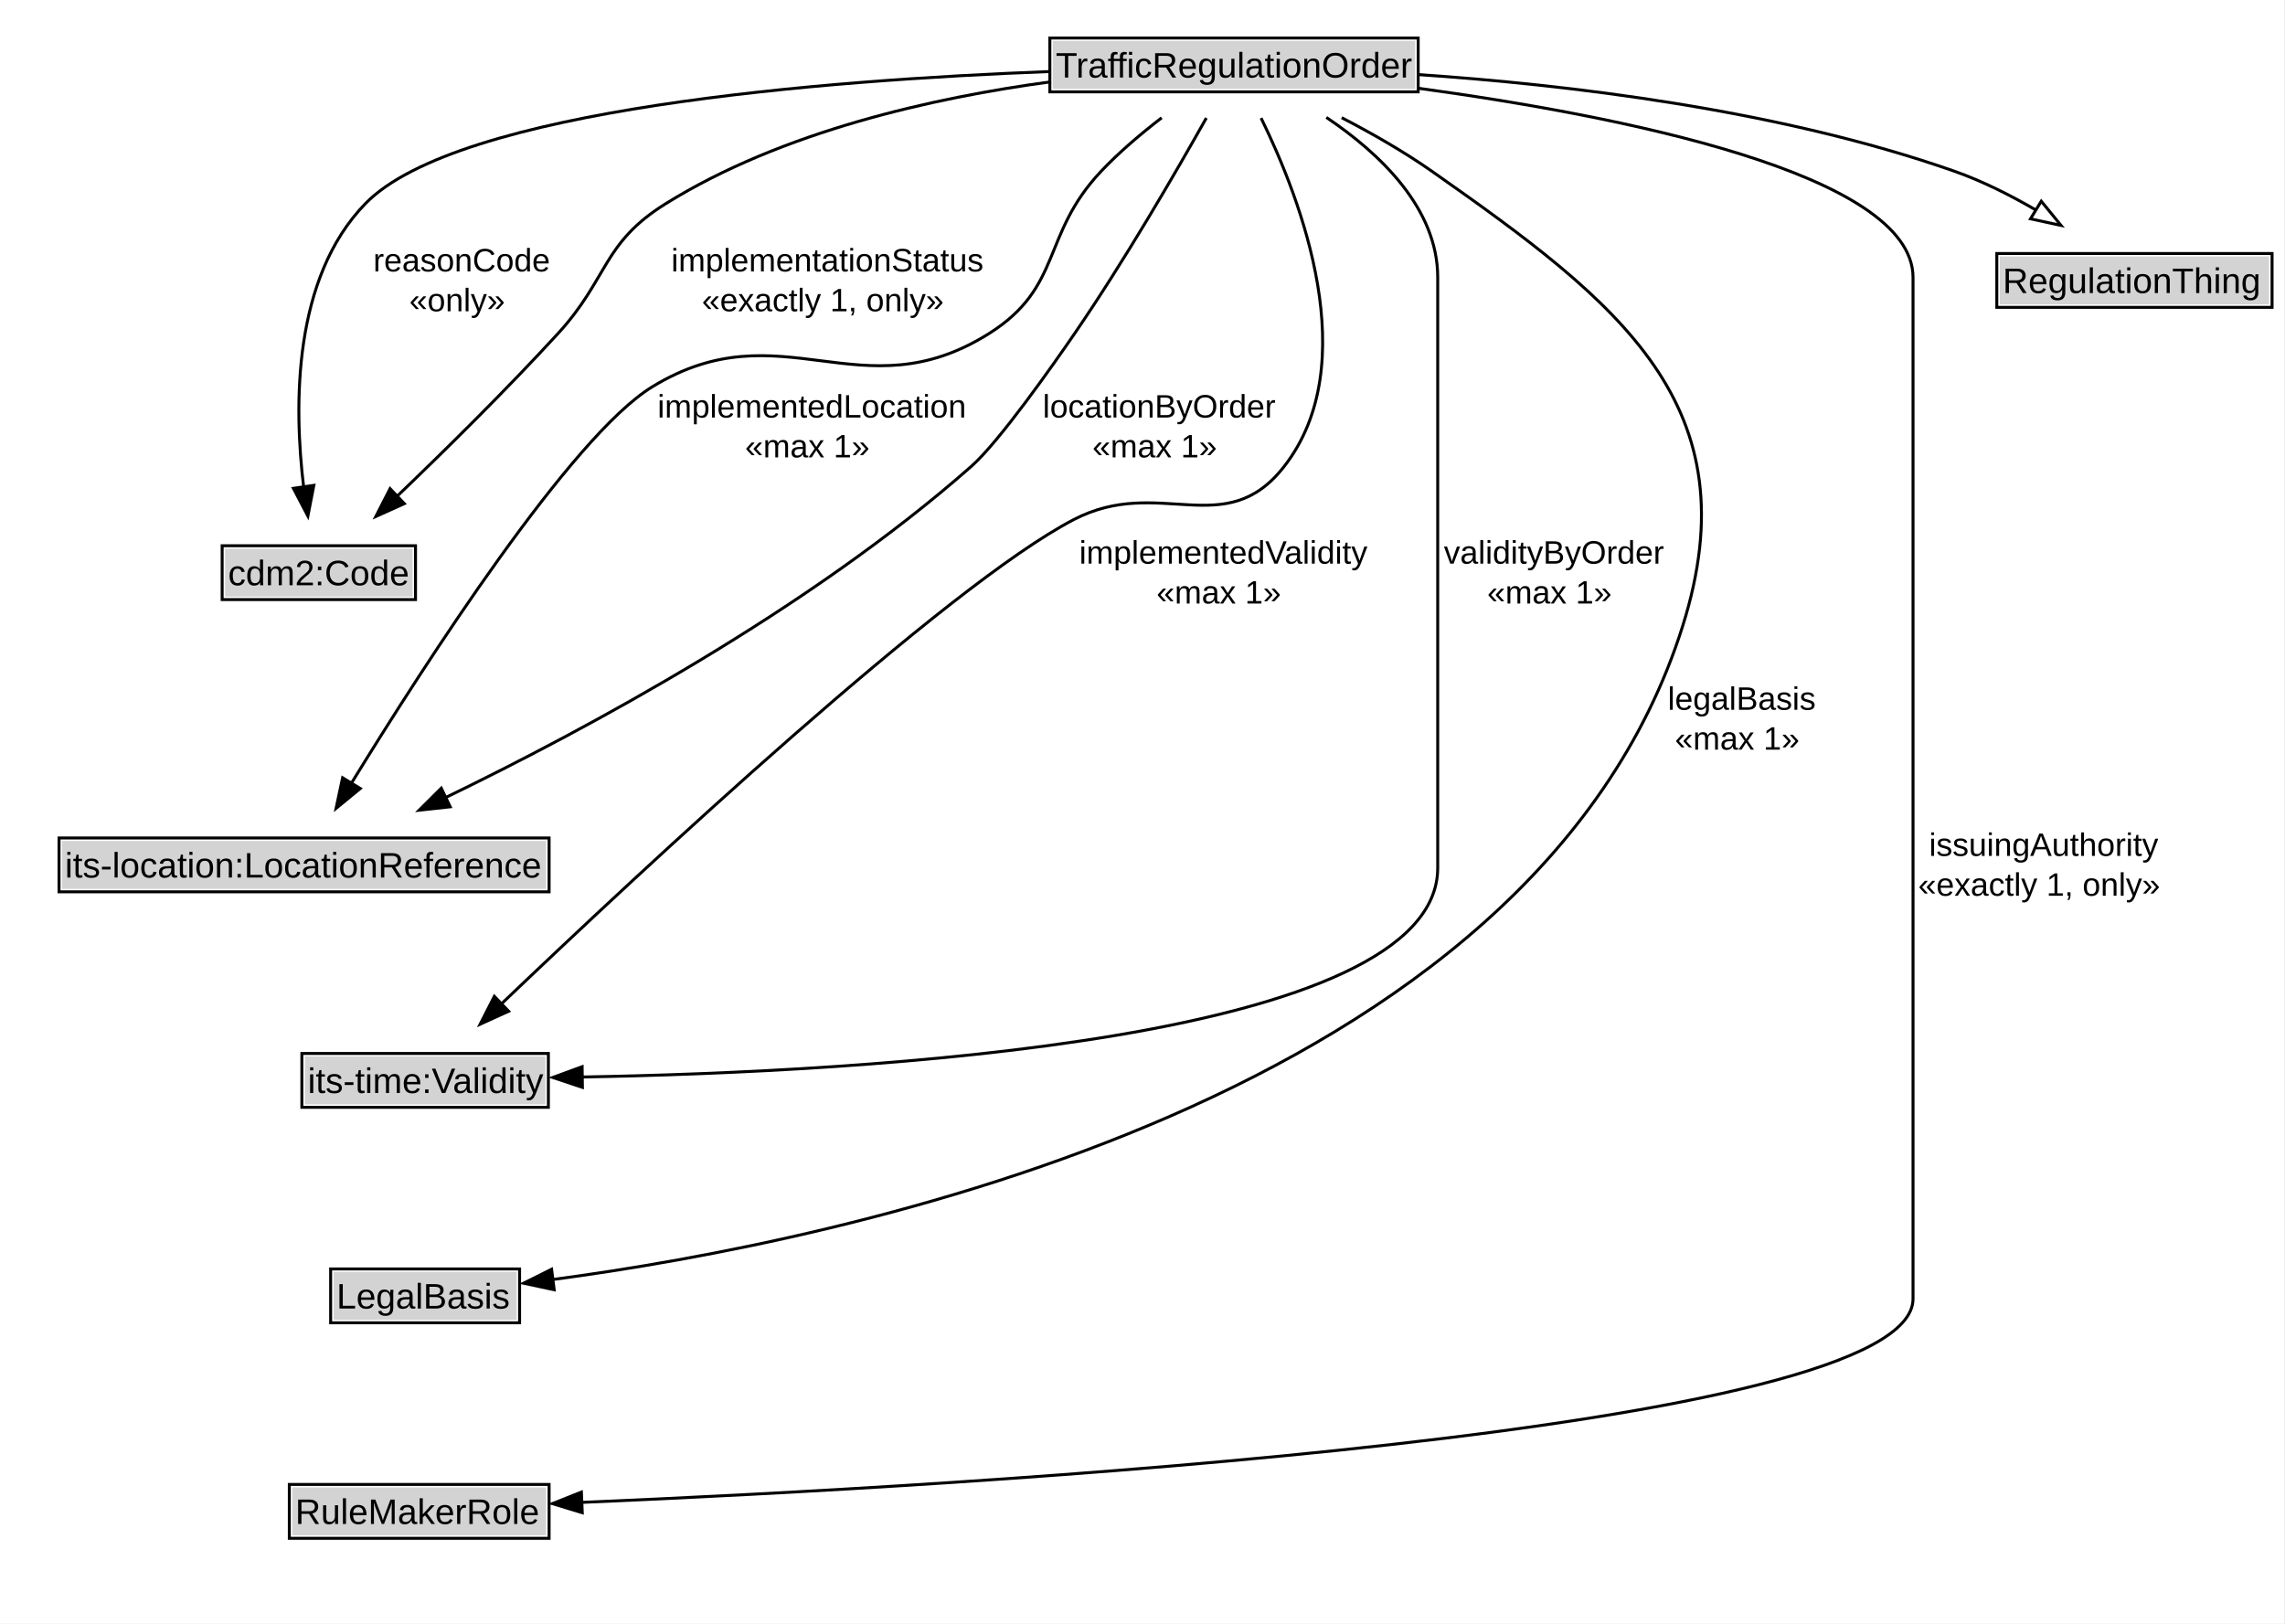
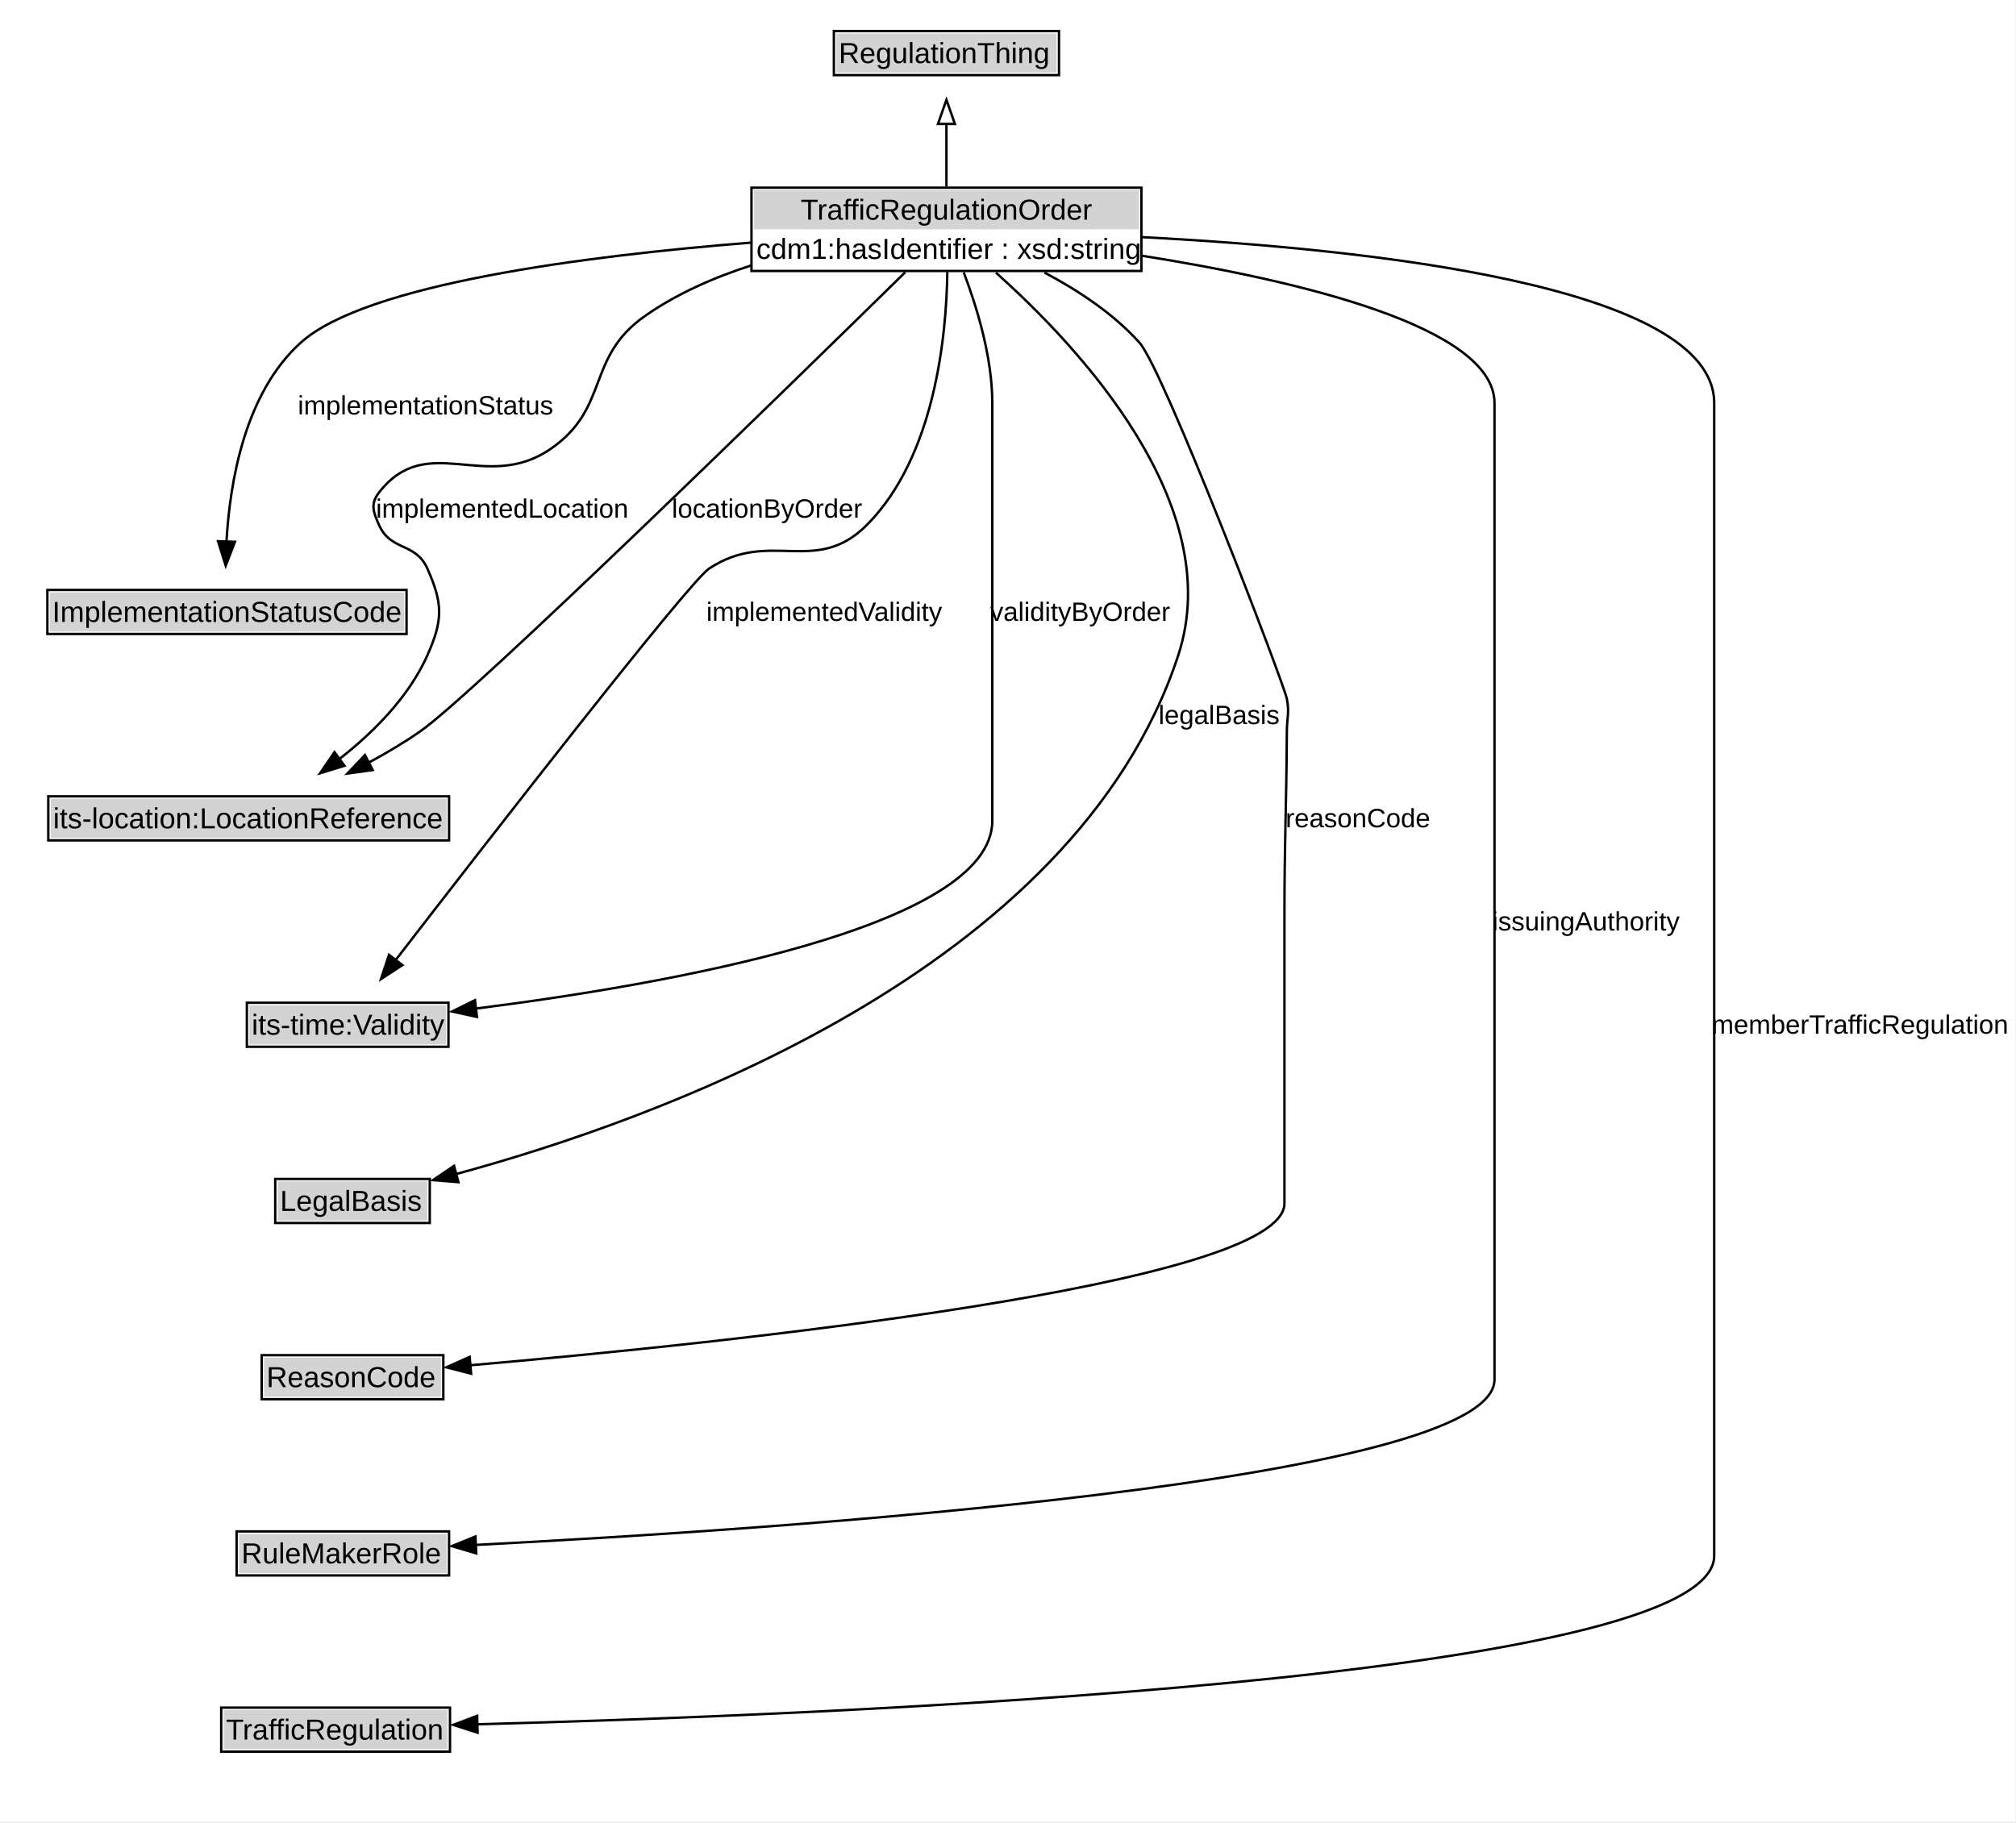
- <svg xmlns="http://www.w3.org/2000/svg" xmlns:xlink="http://www.w3.org/1999/xlink" width="774pt" height="550pt" viewBox="0.00 0.00 774.00 550.00">
-   <g id="graph0" class="graph" transform="scale(1 1) rotate(0) translate(4 546)">
-     <polygon fill="white" stroke="none" points="-4,4 -4,-546 769.62,-546 769.62,4 -4,4" />
-     <g id="clust2" class="cluster">
+ <svg xmlns="http://www.w3.org/2000/svg" xmlns:xlink="http://www.w3.org/1999/xlink" width="835pt" height="755pt" viewBox="0.00 0.00 835.00 755.00">
+   <g id="graph0" class="graph" transform="scale(1 1) rotate(0) translate(4 750.5)">
+     <polygon fill="white" stroke="none" points="-4,4 -4,-750.5 830.75,-750.5 830.75,4 -4,4" />
+     <g id="clust3" class="cluster">
</g>
    <g id="node1" class="node">
      <g id="a_node1">
-         <a xlink:href="../TrafficRegulationOrder" xlink:title="&lt;TABLE&gt;">
-           <polygon fill="lightgray" stroke="none" points="352.62,-515.88 352.62,-532.12 475.38,-532.12 475.38,-515.88 352.62,-515.88" />
-           <text xml:space="preserve" text-anchor="start" x="353.62" y="-519.73" font-family="Arial" font-size="12.00">TrafficRegulationOrder</text>
-           <polygon fill="none" stroke="black" points="351.62,-514.88 351.62,-533.12 476.38,-533.12 476.38,-514.88 351.62,-514.88" />
+         <a xlink:href="../RegulationThing" xlink:title="&lt;TABLE&gt;">
+           <polygon fill="lightgray" stroke="none" points="342.38,-720.38 342.38,-736.62 433.62,-736.62 433.62,-720.38 342.38,-720.38" />
+           <text xml:space="preserve" text-anchor="start" x="343.38" y="-724.38" font-family="Arial" font-size="12.00">RegulationThing</text>
+           <polygon fill="none" stroke="black" points="341.38,-719.38 341.38,-737.62 434.62,-737.62 434.62,-719.38 341.38,-719.38" />
        </a>
      </g>
    </g>
-     <g id="node3" class="node">
-       <g id="a_node3">
-         <a xlink:href="https://w3id.org/citydata/part2/v1/Code" xlink:title="&lt;TABLE&gt;">
-           <polygon fill="lightgray" stroke="none" points="72.25,-343.88 72.25,-360.12 135.75,-360.12 135.75,-343.88 72.25,-343.88" />
-           <text xml:space="preserve" text-anchor="start" x="73.25" y="-347.73" font-family="Arial" font-size="12.00">cdm2:Code</text>
-           <polygon fill="none" stroke="black" points="71.25,-342.88 71.25,-361.12 136.75,-361.12 136.75,-342.88 71.25,-342.88" />
+     <g id="node2" class="node">
+       <g id="a_node2">
+         <a xlink:href="../TrafficRegulationOrder" xlink:title="&lt;TABLE&gt;">
+           <polygon fill="lightgray" stroke="none" points="308.25,-655.5 308.25,-671.75 467.75,-671.75 467.75,-655.5 308.25,-655.5" />
+           <text xml:space="preserve" text-anchor="start" x="327.62" y="-659.5" font-family="Arial" font-size="12.00">TrafficRegulationOrder</text>
+           <text xml:space="preserve" text-anchor="start" x="309.25" y="-643.25" font-family="Arial" font-size="12.00">cdm1:hasIdentifier : xsd:string</text>
+           <polygon fill="none" stroke="black" points="307.25,-638.25 307.25,-672.75 468.75,-672.75 468.75,-638.25 307.25,-638.25" />
        </a>
      </g>
    </g>
-     <g id="edge9" class="edge">
-       <path fill="none" stroke="black" d="M351.76,-521.77C275.05,-518.86 151.01,-509.17 119.75,-477 95.27,-451.81 95.45,-408.89 98.89,-380.74" />
-       <polygon fill="black" stroke="black" points="102.31,-381.58 100.29,-371.18 95.38,-380.57 102.31,-381.58" />
-       <text xml:space="preserve" text-anchor="middle" x="152.38" y="-454.05" font-family="Arial" font-size="11.00"> reasonCode </text>
-       <text xml:space="preserve" text-anchor="middle" x="152.38" y="-440.55" font-family="Arial" font-size="11.00"> «only»  </text>
-     </g>
-     <g id="edge10" class="edge">
-       <path fill="none" stroke="black" d="M352.04,-518.3C312.27,-512.95 260.89,-501.5 221.5,-477 199.92,-463.58 202.17,-451.73 185,-433 167.37,-413.77 146.39,-393.1 130.19,-377.59" />
-       <polygon fill="black" stroke="black" points="132.96,-375.39 123.3,-371.03 128.13,-380.46 132.96,-375.39" />
-       <text xml:space="preserve" text-anchor="middle" x="276.25" y="-454.05" font-family="Arial" font-size="11.00"> implementationStatus </text>
-       <text xml:space="preserve" text-anchor="middle" x="276.25" y="-440.55" font-family="Arial" font-size="11.00"> «exactly 1, only»  </text>
+     <g id="edge1" class="edge">
+       <path fill="none" stroke="black" d="M388,-673.21C388,-680.97 388,-690.42 388,-699.24" />
+       <polygon fill="none" stroke="black" points="384.5,-699.16 388,-709.16 391.5,-699.16 384.5,-699.16" />
    </g>
    <g id="node4" class="node">
      <g id="a_node4">
-         <a xlink:href="https://w3id.org/itsdata/location/v1/LocationReference" xlink:title="&lt;TABLE&gt;">
-           <polygon fill="lightgray" stroke="none" points="17,-244.88 17,-261.12 181,-261.12 181,-244.88 17,-244.88" />
-           <text xml:space="preserve" text-anchor="start" x="18" y="-248.72" font-family="Arial" font-size="12.00">its-location:LocationReference</text>
-           <polygon fill="none" stroke="black" points="16,-243.88 16,-262.12 182,-262.12 182,-243.88 16,-243.88" />
+         <a xlink:href="../ImplementationStatusCode" xlink:title="&lt;TABLE&gt;">
+           <polygon fill="lightgray" stroke="none" points="16.62,-488.88 16.62,-505.12 163.38,-505.12 163.38,-488.88 16.62,-488.88" />
+           <text xml:space="preserve" text-anchor="start" x="17.62" y="-492.88" font-family="Arial" font-size="12.00">ImplementationStatusCode</text>
+           <polygon fill="none" stroke="black" points="15.62,-487.88 15.62,-506.12 164.38,-506.12 164.38,-487.88 15.62,-487.88" />
        </a>
      </g>
    </g>
    <g id="edge12" class="edge">
-       <path fill="none" stroke="black" d="M389.49,-506.1C382.5,-500.72 375.12,-494.47 369,-488 348.59,-466.41 356.15,-448.82 331,-433 287.58,-405.69 260.8,-441.7 217,-415 189.65,-398.33 140.28,-321.8 114.95,-280.54" />
-       <polygon fill="black" stroke="black" points="118.03,-278.88 109.84,-272.16 112.05,-282.52 118.03,-278.88" />
-       <text xml:space="preserve" text-anchor="middle" x="271" y="-404.55" font-family="Arial" font-size="11.00"> implementedLocation </text>
-       <text xml:space="preserve" text-anchor="middle" x="271" y="-391.05" font-family="Arial" font-size="11.00"> «max 1»  </text>
-     </g>
-     <g id="edge13" class="edge">
-       <path fill="none" stroke="black" d="M404.63,-506.04C394.3,-487.65 376.89,-457.65 360,-433 352.84,-422.55 334.5,-396.38 325,-388 270.01,-339.53 195,-299.11 146.77,-275.73" />
-       <polygon fill="black" stroke="black" points="148.5,-272.68 137.97,-271.52 145.48,-278.99 148.5,-272.68" />
-       <text xml:space="preserve" text-anchor="middle" x="388.65" y="-404.55" font-family="Arial" font-size="11.00"> locationByOrder </text>
-       <text xml:space="preserve" text-anchor="middle" x="388.65" y="-391.05" font-family="Arial" font-size="11.00"> «max 1»  </text>
+       <path fill="none" stroke="black" d="M307.25,-650.01C238.73,-644.55 147.4,-632.86 120.5,-608.5 97.55,-587.72 91.23,-551.4 89.8,-526.09" />
+       <polygon fill="black" stroke="black" points="93.31,-526.07 89.49,-516.18 86.31,-526.29 93.31,-526.07" />
+       <text xml:space="preserve" text-anchor="middle" x="172.25" y="-578.8" font-family="Arial" font-size="11.00">implementationStatus</text>
    </g>
    <g id="node5" class="node">
      <g id="a_node5">
-         <a xlink:href="https://w3id.org/itsdata/time/v1/Validity" xlink:title="&lt;TABLE&gt;">
-           <polygon fill="lightgray" stroke="none" points="99.25,-171.88 99.25,-188.12 180.75,-188.12 180.75,-171.88 99.25,-171.88" />
-           <text xml:space="preserve" text-anchor="start" x="100.25" y="-175.72" font-family="Arial" font-size="12.00">its-time:Validity</text>
-           <polygon fill="none" stroke="black" points="98.25,-170.88 98.25,-189.12 181.75,-189.12 181.75,-170.88 98.25,-170.88" />
+         <a xlink:href="https://w3id.org/itsdata/location/v1/LocationReference" xlink:title="&lt;TABLE&gt;">
+           <polygon fill="lightgray" stroke="none" points="17,-403.38 17,-419.62 181,-419.62 181,-403.38 17,-403.38" />
+           <text xml:space="preserve" text-anchor="start" x="18" y="-407.38" font-family="Arial" font-size="12.00">its-location:LocationReference</text>
+           <polygon fill="none" stroke="black" points="16,-402.38 16,-420.62 182,-420.62 182,-402.38 16,-402.38" />
        </a>
      </g>
    </g>
    <g id="edge14" class="edge">
-       <path fill="none" stroke="black" d="M423.17,-506.01C436.79,-478.22 458,-422.67 431,-388 410.93,-362.23 388.74,-385.05 359.75,-370 316.67,-347.63 213.73,-251.65 165.61,-205.7" />
-       <polygon fill="black" stroke="black" points="168.29,-203.43 158.65,-199.04 163.45,-208.48 168.29,-203.43" />
-       <text xml:space="preserve" text-anchor="middle" x="410.38" y="-355.05" font-family="Arial" font-size="11.00"> implementedValidity </text>
-       <text xml:space="preserve" text-anchor="middle" x="410.38" y="-341.55" font-family="Arial" font-size="11.00"> «max 1»  </text>
+       <path fill="none" stroke="black" d="M307.34,-640.62C291.74,-635.6 276.17,-628.78 263,-619.5 238.5,-602.25 248.71,-581.45 224,-564.5 197.15,-546.09 172.99,-572.19 153,-546.5 149.32,-541.76 150.56,-538.48 153,-533 157.87,-522.08 168.13,-525.92 173,-515 179.51,-500.38 179.51,-493.61 173,-479 165.33,-461.79 150.75,-447.17 136.56,-436.06" />
+       <polygon fill="black" stroke="black" points="138.7,-433.29 128.57,-430.17 134.54,-438.92 138.7,-433.29" />
+       <text xml:space="preserve" text-anchor="middle" x="204" y="-536.05" font-family="Arial" font-size="11.00">implementedLocation</text>
    </g>
    <g id="edge15" class="edge">
-       <path fill="none" stroke="black" d="M445.27,-506.23C463.53,-493.95 483,-475.38 483,-452 483,-452 483,-452 483,-252 483,-193.49 289.2,-182.83 192.95,-181.14" />
-       <polygon fill="black" stroke="black" points="193.28,-177.64 183.23,-180.99 193.18,-184.64 193.28,-177.64" />
-       <text xml:space="preserve" text-anchor="middle" x="522.38" y="-355.05" font-family="Arial" font-size="11.00"> validityByOrder </text>
-       <text xml:space="preserve" text-anchor="middle" x="522.38" y="-341.55" font-family="Arial" font-size="11.00"> «max 1»  </text>
+       <path fill="none" stroke="black" d="M370.92,-637.71C323.52,-591.2 192.37,-463.09 170,-447.5 163.33,-442.85 155.96,-438.49 148.56,-434.52" />
+       <polygon fill="black" stroke="black" points="150.36,-431.51 139.87,-430.05 147.16,-437.73 150.36,-431.51" />
+       <text xml:space="preserve" text-anchor="middle" x="313.7" y="-536.05" font-family="Arial" font-size="11.00">locationByOrder</text>
    </g>
    <g id="node6" class="node">
      <g id="a_node6">
+         <a xlink:href="https://w3id.org/itsdata/time/v1/Validity" xlink:title="&lt;TABLE&gt;">
+           <polygon fill="lightgray" stroke="none" points="99.25,-317.88 99.25,-334.12 180.75,-334.12 180.75,-317.88 99.25,-317.88" />
+           <text xml:space="preserve" text-anchor="start" x="100.25" y="-321.88" font-family="Arial" font-size="12.00">its-time:Validity</text>
+           <polygon fill="none" stroke="black" points="98.25,-316.88 98.25,-335.12 181.75,-335.12 181.75,-316.88 98.25,-316.88" />
+         </a>
+       </g>
+     </g>
+     <g id="edge16" class="edge">
+       <path fill="none" stroke="black" d="M388.37,-637.84C388.01,-611.8 383.38,-561.5 355,-533 333.77,-511.69 314.85,-531.58 289.75,-515 281.25,-509.38 198.47,-402.81 159.77,-352.67" />
+       <polygon fill="black" stroke="black" points="162.67,-350.7 153.79,-344.92 157.13,-354.97 162.67,-350.7" />
+       <text xml:space="preserve" text-anchor="middle" x="337.38" y="-493.3" font-family="Arial" font-size="11.00">implementedValidity</text>
+     </g>
+     <g id="edge17" class="edge">
+       <path fill="none" stroke="black" d="M395.18,-637.62C400.56,-623.45 407,-602.51 407,-583.5 407,-583.5 407,-583.5 407,-410.5 407,-366.06 270.56,-342.49 192.75,-332.66" />
+       <polygon fill="black" stroke="black" points="193.57,-329.23 183.22,-331.49 192.72,-336.18 193.57,-329.23" />
+       <text xml:space="preserve" text-anchor="middle" x="443.38" y="-493.3" font-family="Arial" font-size="11.00">validityByOrder</text>
+     </g>
+     <g id="node7" class="node">
+       <g id="a_node7">
        <a xlink:href="../LegalBasis" xlink:title="&lt;TABLE&gt;">
-           <polygon fill="lightgray" stroke="none" points="109,-98.88 109,-115.12 171,-115.12 171,-98.88 109,-98.88" />
-           <text xml:space="preserve" text-anchor="start" x="110" y="-102.72" font-family="Arial" font-size="12.00">LegalBasis</text>
-           <polygon fill="none" stroke="black" points="108,-97.88 108,-116.12 172,-116.12 172,-97.88 108,-97.88" />
+           <polygon fill="lightgray" stroke="none" points="111,-244.88 111,-261.12 173,-261.12 173,-244.88 111,-244.88" />
+           <text xml:space="preserve" text-anchor="start" x="112" y="-248.88" font-family="Arial" font-size="12.00">LegalBasis</text>
+           <polygon fill="none" stroke="black" points="110,-243.88 110,-262.12 174,-262.12 174,-243.88 110,-243.88" />
+         </a>
+       </g>
+     </g>
+     <g id="edge13" class="edge">
+       <path fill="none" stroke="black" d="M408.5,-637.54C442.4,-607.3 504.49,-541.36 484,-479 440.93,-347.93 266.53,-286.26 184.74,-264.11" />
+       <polygon fill="black" stroke="black" points="185.86,-260.79 175.3,-261.63 184.08,-267.56 185.86,-260.79" />
+       <text xml:space="preserve" text-anchor="middle" x="500.92" y="-450.55" font-family="Arial" font-size="11.00">legalBasis</text>
+     </g>
+     <g id="node8" class="node">
+       <g id="a_node8">
+         <a xlink:href="../ReasonCode" xlink:title="&lt;TABLE&gt;">
+           <polygon fill="lightgray" stroke="none" points="105.38,-171.88 105.38,-188.12 178.62,-188.12 178.62,-171.88 105.38,-171.88" />
+           <text xml:space="preserve" text-anchor="start" x="106.38" y="-175.88" font-family="Arial" font-size="12.00">ReasonCode</text>
+           <polygon fill="none" stroke="black" points="104.38,-170.88 104.38,-189.12 179.62,-189.12 179.62,-170.88 104.38,-170.88" />
        </a>
      </g>
    </g>
    <g id="edge11" class="edge">
-       <path fill="none" stroke="black" d="M450.48,-506.13C460.67,-500.84 471.55,-494.63 481,-488 545,-443.11 589.43,-408.59 566,-334 515.49,-173.2 280.98,-125.54 183.1,-112.52" />
-       <polygon fill="black" stroke="black" points="183.72,-109.07 173.36,-111.29 182.84,-116.02 183.72,-109.07" />
-       <text xml:space="preserve" text-anchor="middle" x="585.98" y="-305.55" font-family="Arial" font-size="11.00"> legalBasis </text>
-       <text xml:space="preserve" text-anchor="middle" x="585.98" y="-292.05" font-family="Arial" font-size="11.00"> «max 1»  </text>
+       <path fill="none" stroke="black" d="M428.6,-637.59C442.48,-630.26 457.21,-620.56 468,-608.5 477.94,-597.39 527.76,-467.45 529,-461 530.13,-455.11 529.04,-453.5 529,-447.5 528.78,-412.94 528,-404.31 528,-369.75 528,-369.75 528,-369.75 528,-252 528,-218.09 294.57,-193.98 190.77,-184.94" />
+       <polygon fill="black" stroke="black" points="191.13,-181.46 180.87,-184.09 190.53,-188.43 191.13,-181.46" />
+       <text xml:space="preserve" text-anchor="middle" x="558.44" y="-407.8" font-family="Arial" font-size="11.00">reasonCode</text>
    </g>
-     <g id="node7" class="node">
-       <g id="a_node7">
+     <g id="node9" class="node">
+       <g id="a_node9">
        <a xlink:href="../RuleMakerRole" xlink:title="&lt;TABLE&gt;">
-           <polygon fill="lightgray" stroke="none" points="95,-25.88 95,-42.12 181,-42.12 181,-25.88 95,-25.88" />
-           <text xml:space="preserve" text-anchor="start" x="96" y="-29.73" font-family="Arial" font-size="12.00">RuleMakerRole</text>
-           <polygon fill="none" stroke="black" points="94,-24.88 94,-43.12 182,-43.12 182,-24.88 94,-24.88" />
+           <polygon fill="lightgray" stroke="none" points="95,-98.88 95,-115.12 181,-115.12 181,-98.88 95,-98.88" />
+           <text xml:space="preserve" text-anchor="start" x="96" y="-102.88" font-family="Arial" font-size="12.00">RuleMakerRole</text>
+           <polygon fill="none" stroke="black" points="94,-97.88 94,-116.12 182,-116.12 182,-97.88 94,-97.88" />
        </a>
      </g>
    </g>
-     <g id="edge8" class="edge">
-       <path fill="none" stroke="black" d="M476.24,-516.13C544.36,-506.83 644,-487.21 644,-452 644,-452 644,-452 644,-106 644,-60.85 323.93,-42.61 192.91,-37.03" />
-       <polygon fill="black" stroke="black" points="193.23,-33.54 183.09,-36.62 192.94,-40.53 193.23,-33.54" />
-       <text xml:space="preserve" text-anchor="middle" x="688.25" y="-256.05" font-family="Arial" font-size="11.00"> issuingAuthority </text>
-       <text xml:space="preserve" text-anchor="middle" x="688.25" y="-242.55" font-family="Arial" font-size="11.00"> «exactly 1, only»  </text>
+     <g id="edge10" class="edge">
+       <path fill="none" stroke="black" d="M468.67,-644.61C533.92,-634.28 615,-615.09 615,-583.5 615,-583.5 615,-583.5 615,-179 615,-136.73 318.17,-116.97 192.82,-110.51" />
+       <polygon fill="black" stroke="black" points="193.27,-107.02 183.11,-110.02 192.92,-114.02 193.27,-107.02" />
+       <text xml:space="preserve" text-anchor="middle" x="652.88" y="-365.05" font-family="Arial" font-size="11.00">issuingAuthority</text>
    </g>
-     <g id="node8" class="node">
-       <g id="a_node8">
-         <a xlink:href="../RegulationThing" xlink:title="&lt;TABLE&gt;">
-           <polygon fill="lightgray" stroke="none" points="673.38,-442.88 673.38,-459.12 764.62,-459.12 764.62,-442.88 673.38,-442.88" />
-           <text xml:space="preserve" text-anchor="start" x="674.38" y="-446.73" font-family="Arial" font-size="12.00">RegulationThing</text>
-           <polygon fill="none" stroke="black" points="672.38,-441.88 672.38,-460.12 765.62,-460.12 765.62,-441.88 672.38,-441.88" />
+     <g id="node10" class="node">
+       <g id="a_node10">
+         <a xlink:href="../TrafficRegulation" xlink:title="&lt;TABLE&gt;">
+           <polygon fill="lightgray" stroke="none" points="88.62,-25.88 88.62,-42.12 181.38,-42.12 181.38,-25.88 88.62,-25.88" />
+           <text xml:space="preserve" text-anchor="start" x="89.62" y="-29.88" font-family="Arial" font-size="12.00">TrafficRegulation</text>
+           <polygon fill="none" stroke="black" points="87.62,-24.88 87.62,-43.12 182.38,-43.12 182.38,-24.88 87.62,-24.88" />
        </a>
      </g>
    </g>
-     <g id="edge1" class="edge">
-       <path fill="none" stroke="black" d="M476.24,-520.74C526.52,-517.35 598.45,-508.92 658,-488 667.42,-484.69 677.01,-479.86 685.7,-474.8" />
-       <polygon fill="none" stroke="black" points="687.44,-477.84 694.14,-469.63 683.79,-471.87 687.44,-477.84" />
+     <g id="edge18" class="edge">
+       <path fill="none" stroke="black" d="M468.66,-652.28C562.87,-647.43 706,-632.08 706,-583.5 706,-583.5 706,-583.5 706,-106 706,-54.76 339.16,-40.04 193.54,-36.22" />
+       <polygon fill="black" stroke="black" points="193.81,-32.73 183.73,-35.98 193.63,-39.73 193.81,-32.73" />
+       <text xml:space="preserve" text-anchor="middle" x="766.38" y="-322.3" font-family="Arial" font-size="11.00">memberTrafficRegulation</text>
    </g>
  </g>
</svg>
